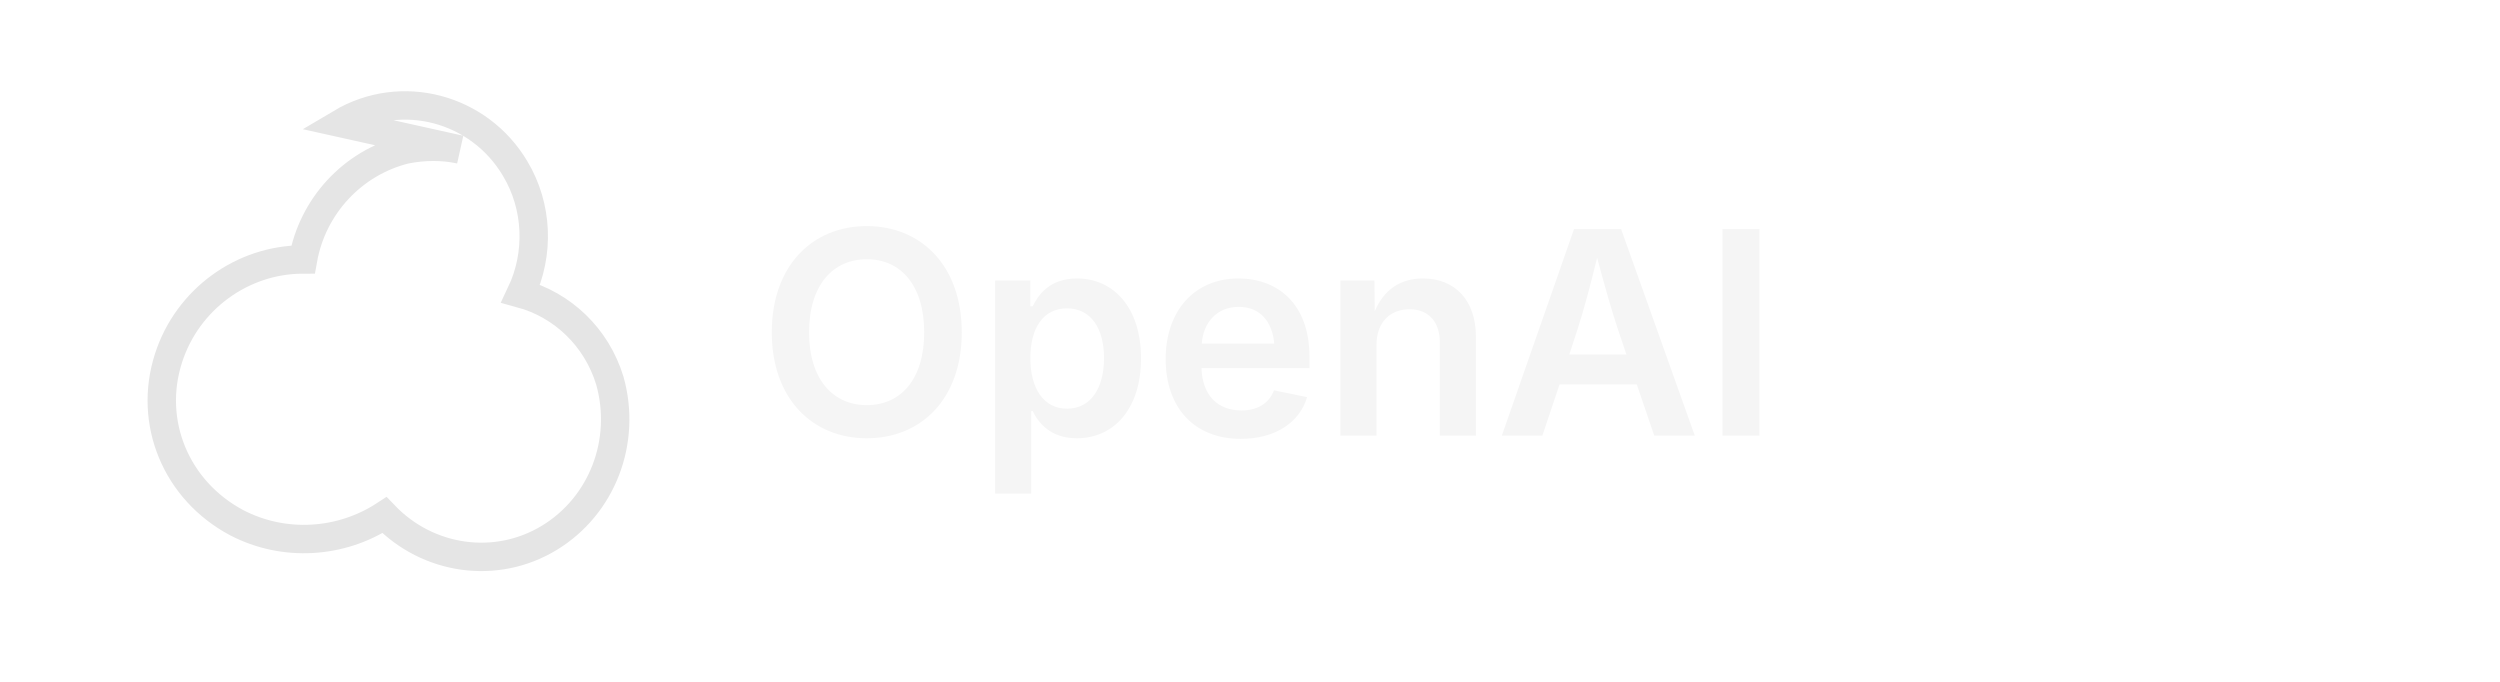
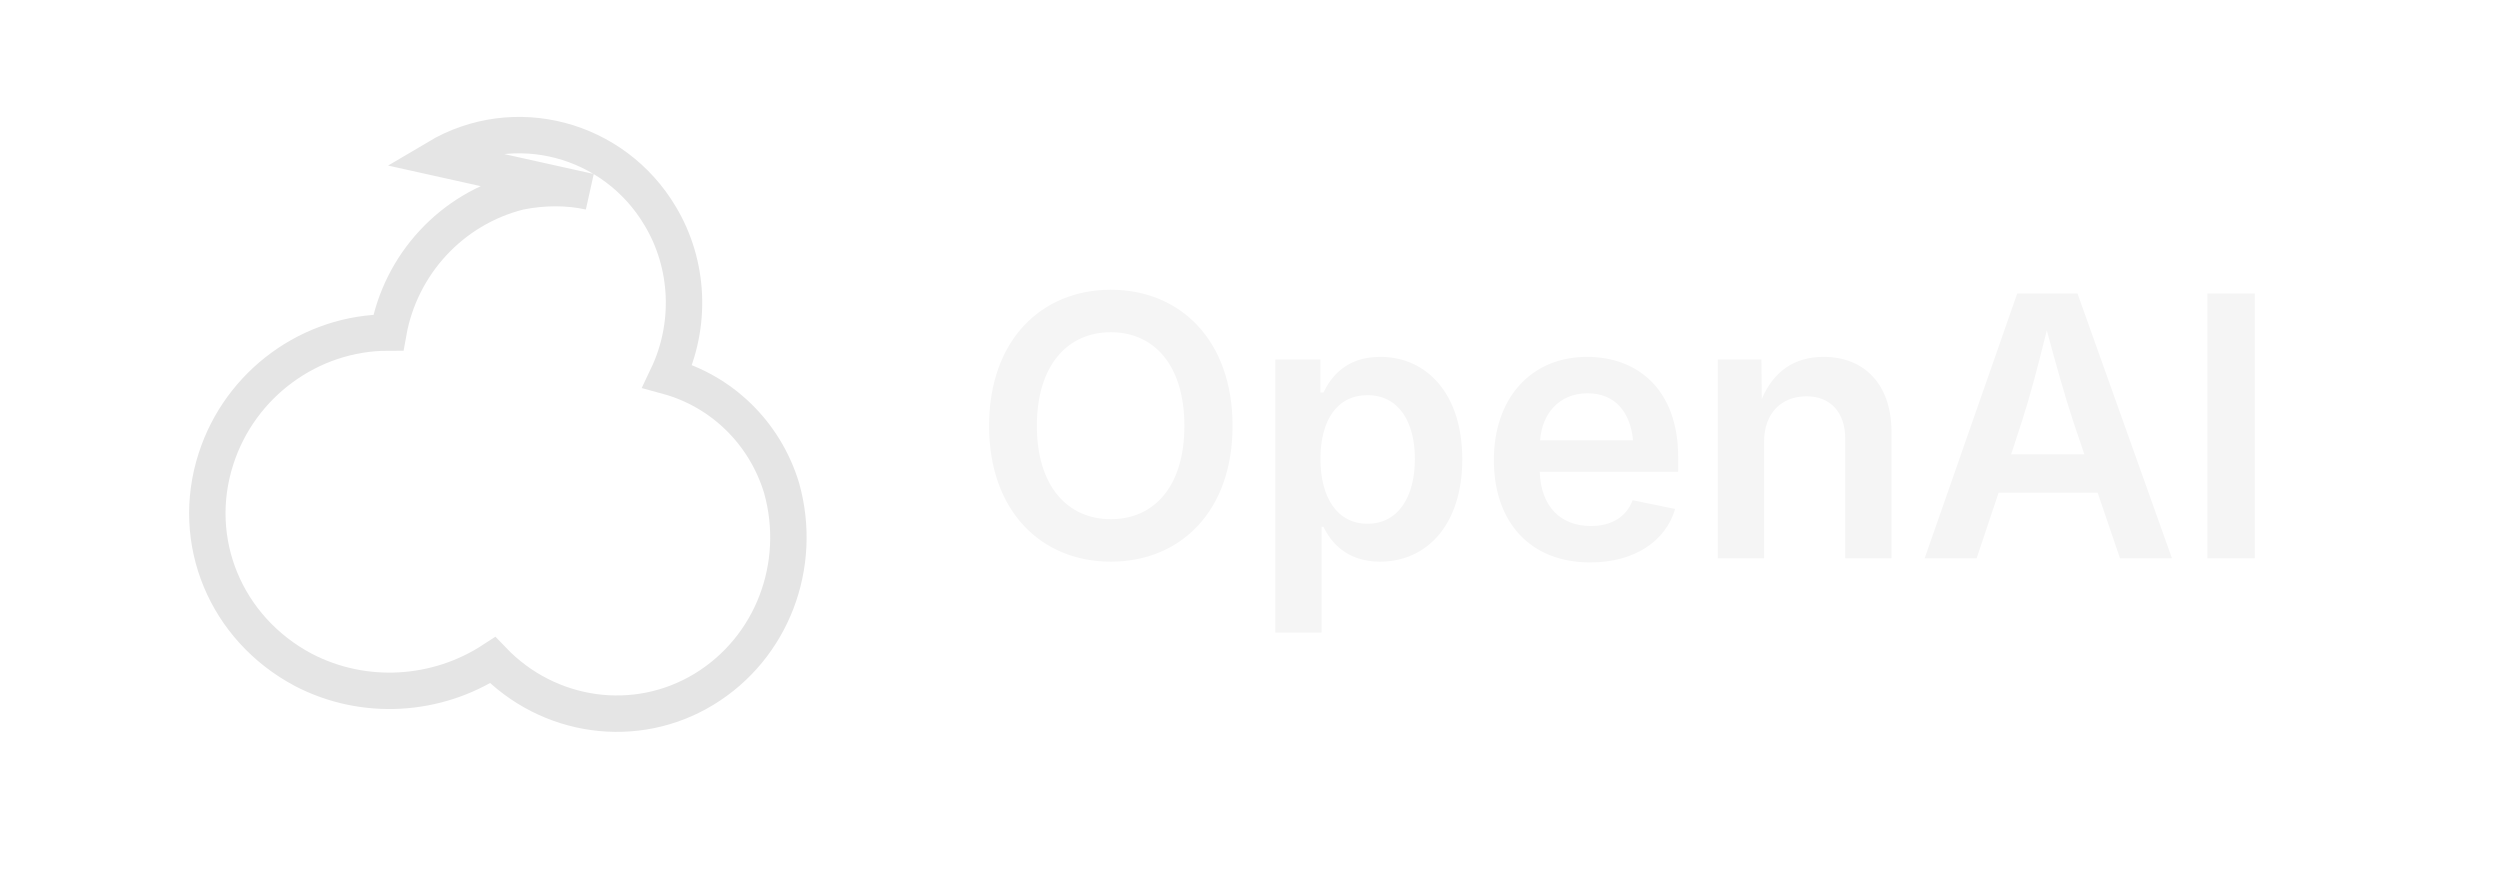
- <svg xmlns="http://www.w3.org/2000/svg" viewBox="0 0 132 36" fill="none" role="img" aria-label="OpenAI">
+ <svg xmlns="http://www.w3.org/2000/svg" viewBox="0 0 103 36" fill="none" role="img" aria-label="OpenAI">
  <path d="M18 6.5c3.2-1.9 7.3-.8 9.2 2.4 1.2 2 1.3 4.5.3 6.6 2.2.6 4 2.3 4.7 4.6.9 3.2-.4 6.6-3.2 8.3-2.8 1.7-6.4 1.2-8.7-1.2-2.3 1.5-5.3 1.7-7.8.4-3.2-1.7-4.7-5.3-3.6-8.7 1-3.1 3.9-5.2 7.1-5.2.5-2.8 2.6-5.1 5.4-5.8 1-.2 2-.2 2.9 0Z" stroke="#E5E5E5" stroke-width="1.5" />
  <text x="40" y="23" fill="#F5F5F5" font-family="Inter,Segoe UI,sans-serif" font-size="15" font-weight="600">OpenAI</text>
</svg>
